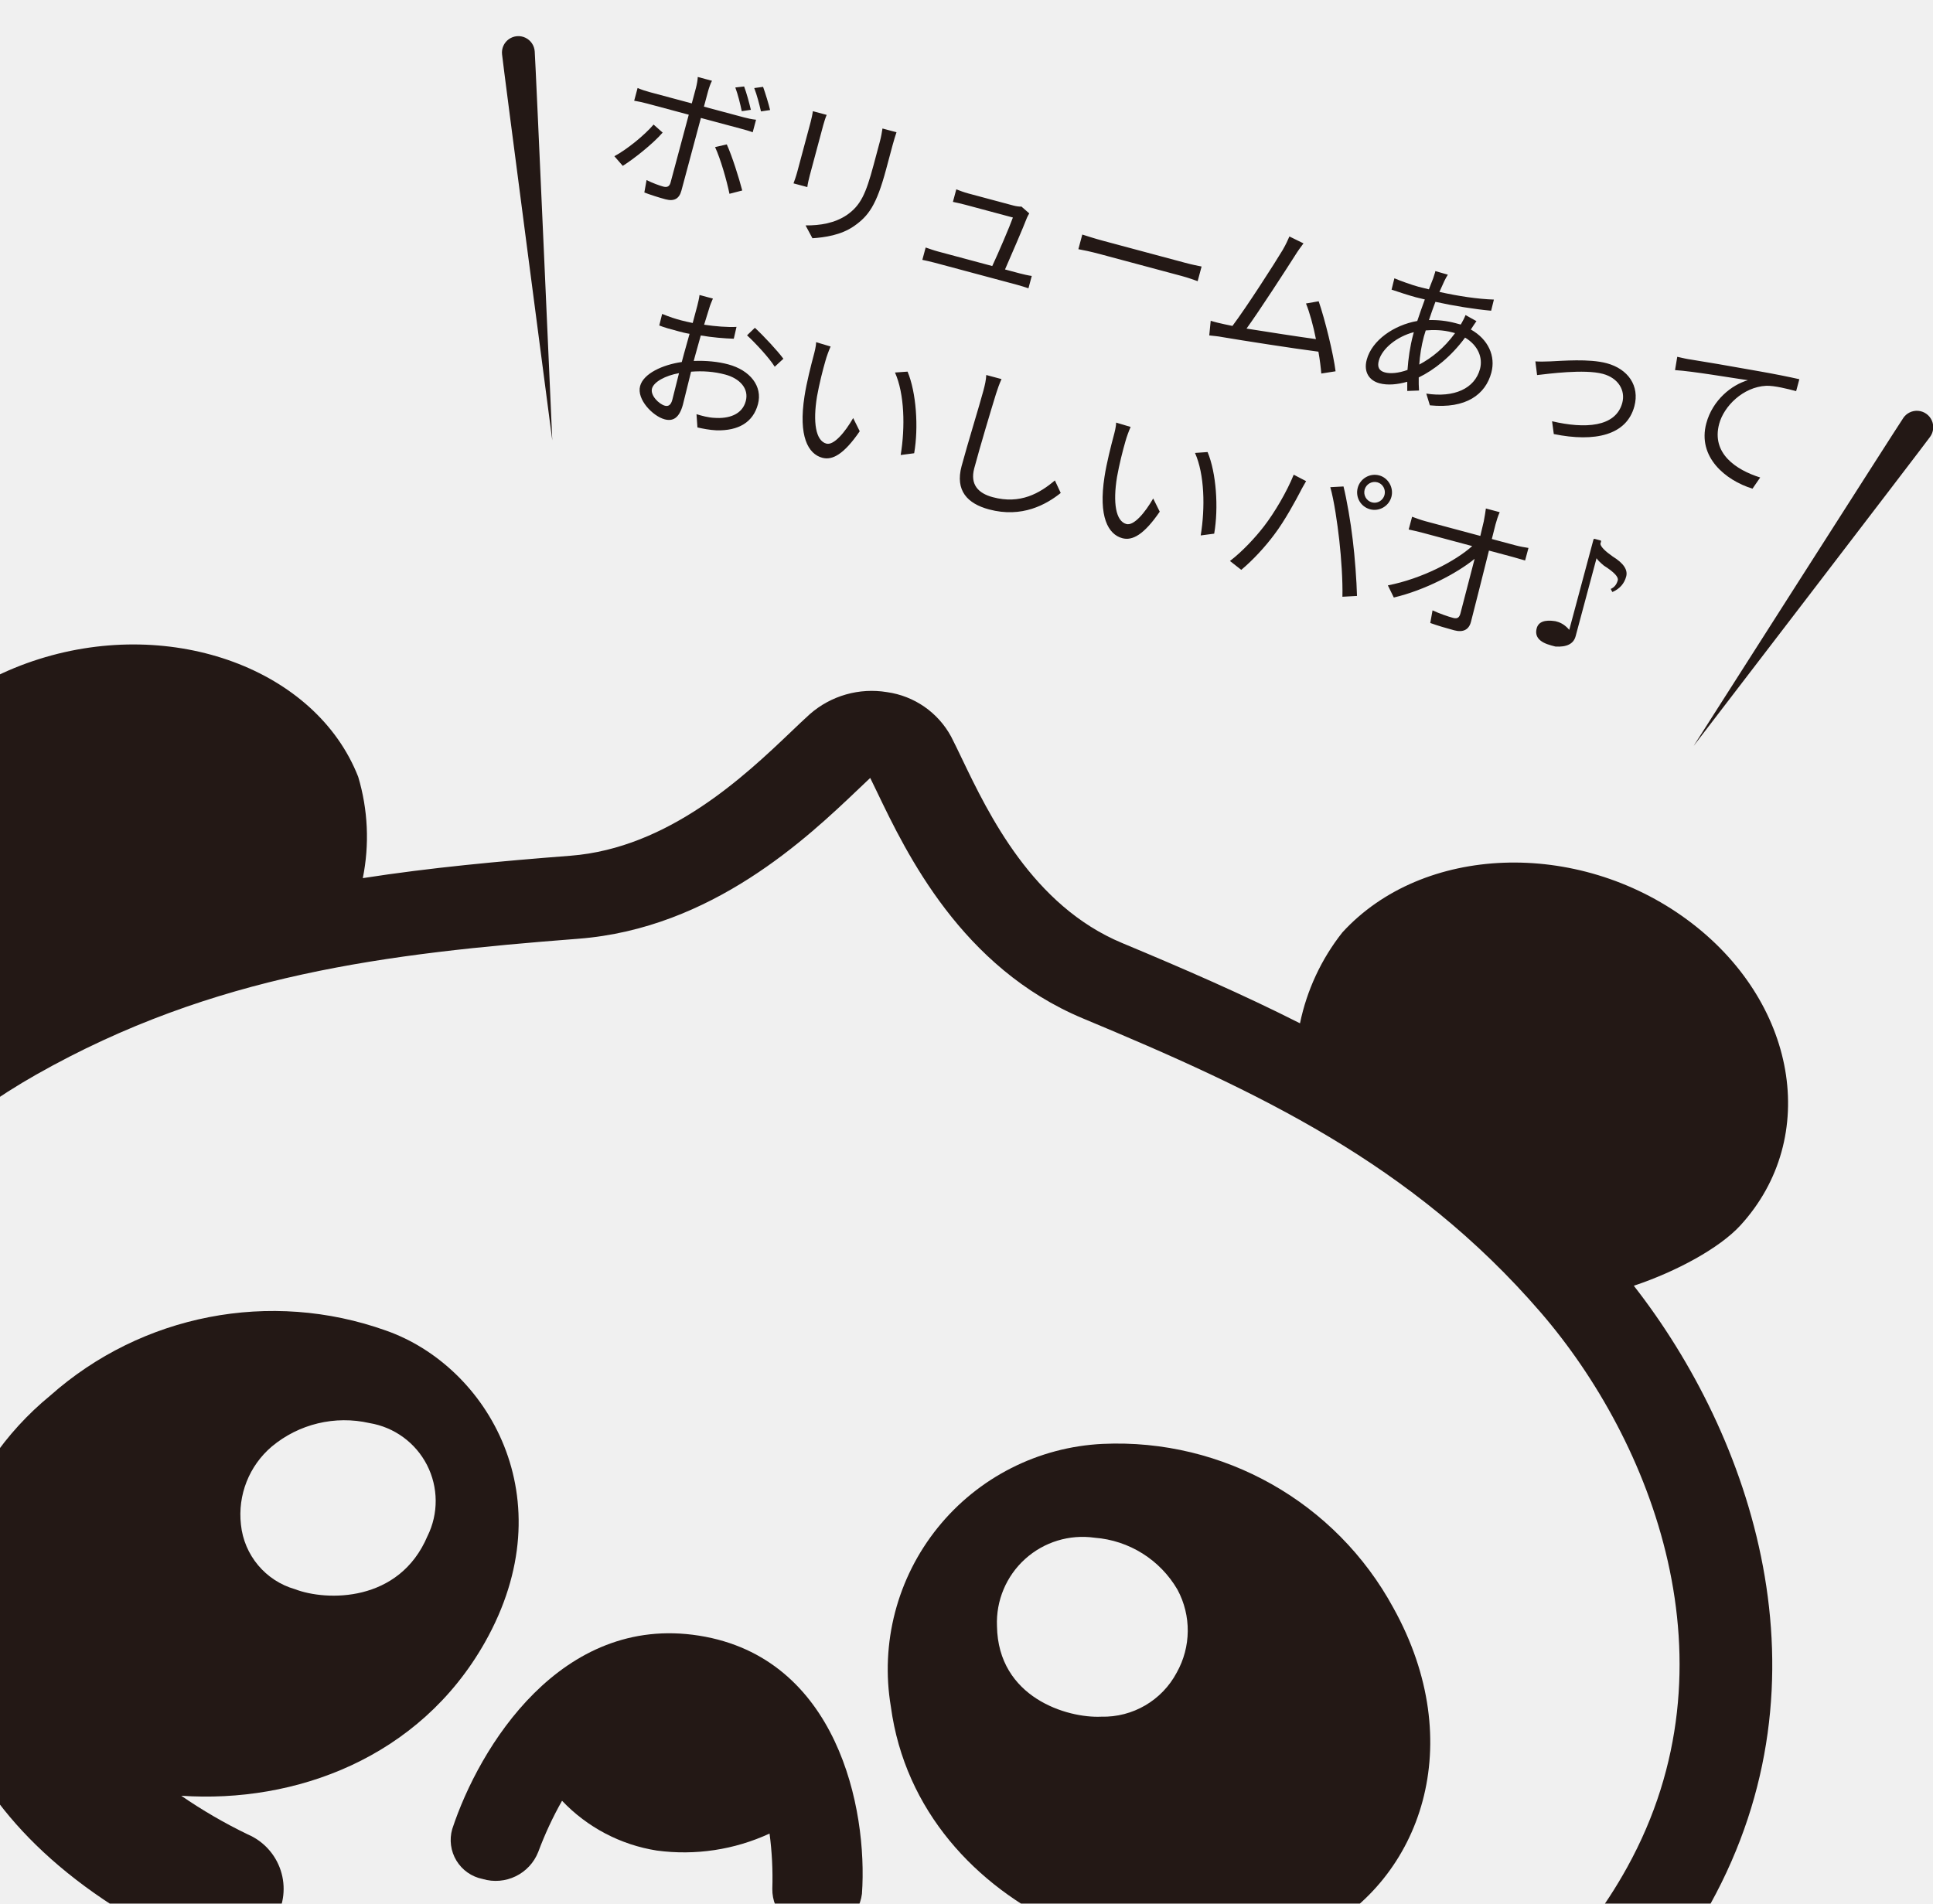
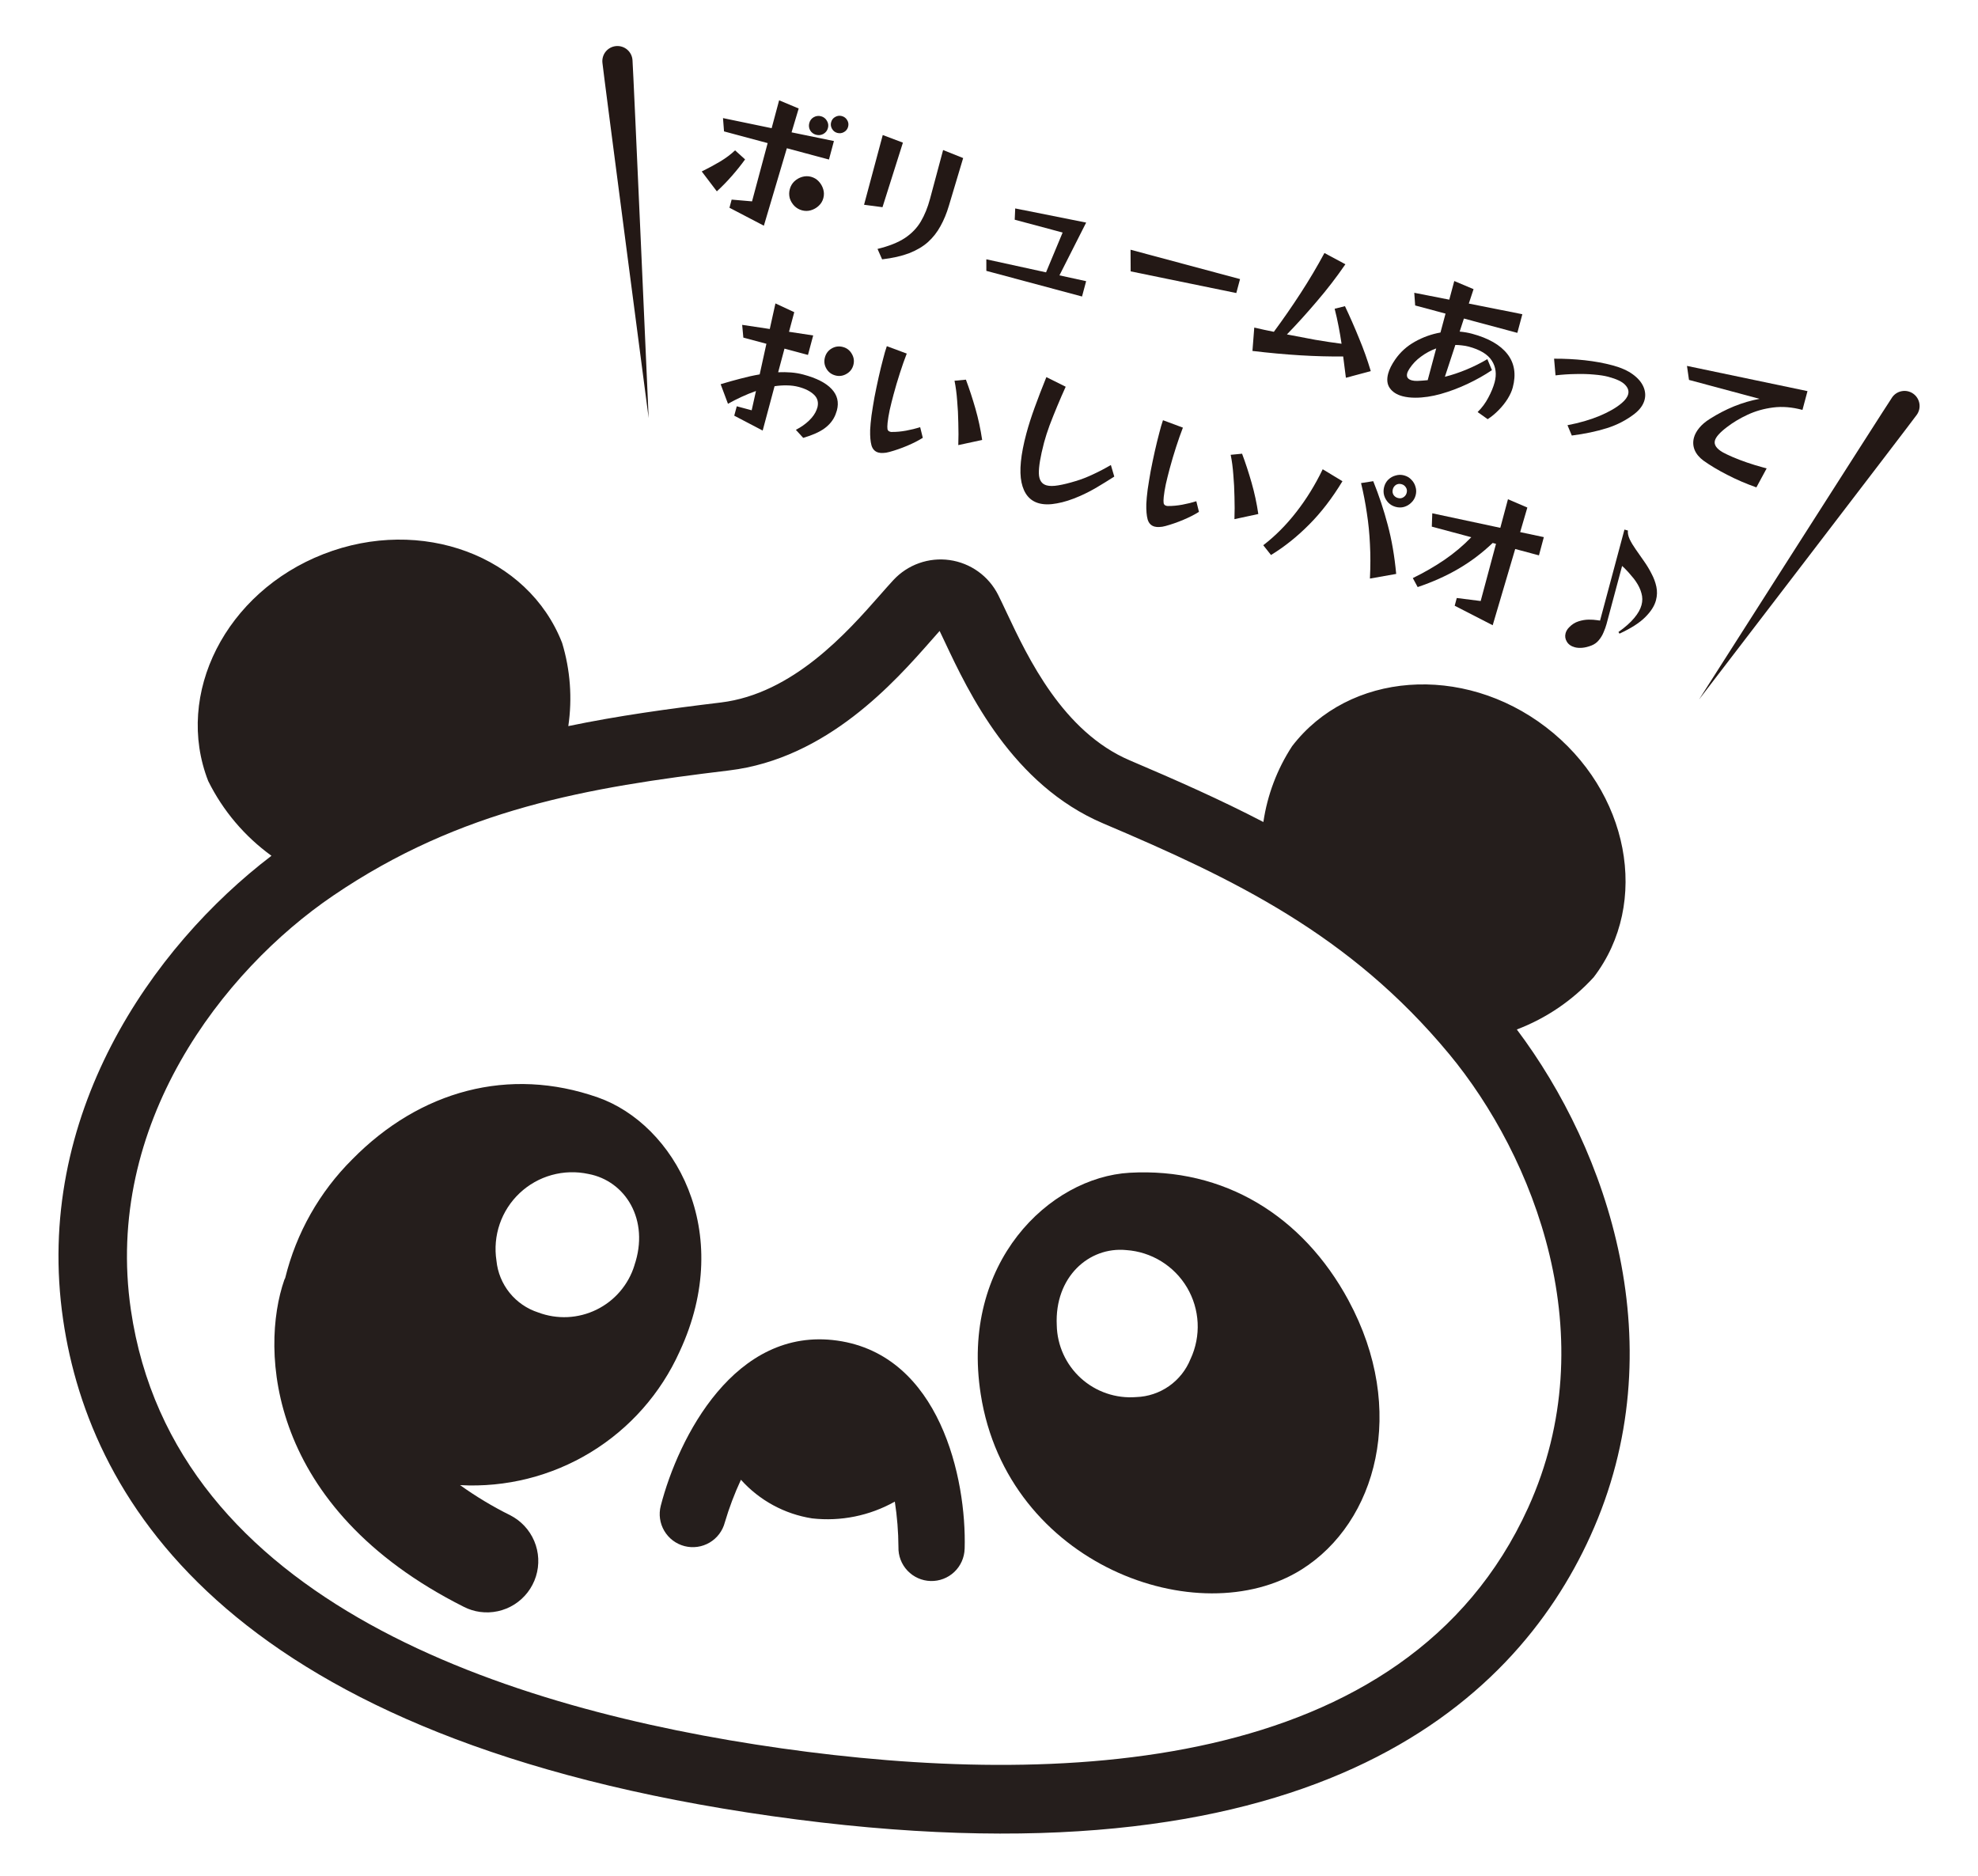
- <svg xmlns="http://www.w3.org/2000/svg" id="gorup_78" data-name="gorup 78" width="139.406" height="137.313" viewBox="0 0 139.406 137.313">
+ <svg xmlns="http://www.w3.org/2000/svg" width="155" height="147" viewBox="0 0 155 147" fill="none">
+   <g clip-path="url(#clip0_222_97)">
+     <rect width="155" height="147" fill="white" />
+     <path d="M49.564 4.719C49.621 5.37 50.83 32.762 50.83 32.762C50.83 32.762 47.265 5.576 47.208 4.926C47.19 4.769 47.203 4.61 47.248 4.458C47.292 4.306 47.366 4.165 47.466 4.042C47.566 3.92 47.689 3.818 47.829 3.744C47.969 3.67 48.122 3.625 48.279 3.611C48.437 3.597 48.596 3.615 48.746 3.664C48.897 3.712 49.036 3.79 49.156 3.894C49.276 3.997 49.373 4.123 49.443 4.265C49.514 4.407 49.554 4.561 49.564 4.719Z" fill="#231815" />
+     <path d="M148.255 31.164C147.88 31.699 133.137 54.816 133.137 54.816C133.137 54.816 149.818 33.055 150.193 32.516C150.287 32.389 150.354 32.244 150.391 32.091C150.428 31.938 150.434 31.778 150.408 31.623C150.382 31.467 150.326 31.318 150.242 31.184C150.158 31.051 150.048 30.935 149.919 30.845C149.79 30.754 149.643 30.691 149.489 30.657C149.335 30.624 149.176 30.622 149.021 30.652C148.865 30.681 148.718 30.741 148.586 30.828C148.455 30.916 148.342 31.029 148.255 31.16V31.164Z" fill="#231815" />
+     <path d="M137.634 38.191C136.821 37.904 136.063 37.577 135.357 37.21C134.649 36.85 134.026 36.478 133.487 36.094C133.158 35.851 132.927 35.572 132.795 35.259C132.67 34.947 132.652 34.625 132.741 34.293C132.808 34.041 132.946 33.788 133.153 33.534C133.36 33.28 133.636 33.045 133.98 32.828C134.586 32.441 135.22 32.112 135.88 31.841C136.548 31.572 137.215 31.375 137.882 31.253L132.353 29.77L132.195 28.672L141.639 30.648L141.245 32.12C140.43 31.901 139.662 31.838 138.941 31.931C138.22 32.024 137.555 32.213 136.945 32.498C136.344 32.777 135.805 33.1 135.328 33.467C134.776 33.884 134.461 34.236 134.383 34.525C134.296 34.849 134.504 35.156 135.006 35.446C135.195 35.55 135.455 35.674 135.788 35.818C136.121 35.961 136.492 36.103 136.903 36.244C137.314 36.385 137.721 36.51 138.125 36.618L138.439 36.702L137.634 38.191Z" fill="#231815" />
+     <path d="M122.831 33.318C123.776 33.138 124.614 32.895 125.346 32.589C126.077 32.282 126.654 31.95 127.075 31.591C127.354 31.357 127.525 31.124 127.586 30.893C127.656 30.633 127.573 30.383 127.336 30.142C127.106 29.902 126.67 29.696 126.028 29.524C125.732 29.445 125.358 29.387 124.903 29.35C124.459 29.308 123.975 29.295 123.453 29.309C122.933 29.317 122.413 29.352 121.894 29.413L121.781 28.107C122.601 28.103 123.402 28.144 124.183 28.229C124.965 28.315 125.691 28.448 126.361 28.628C127.018 28.804 127.546 29.038 127.947 29.331C128.348 29.624 128.625 29.946 128.779 30.297C128.932 30.647 128.962 30.995 128.87 31.341C128.763 31.738 128.504 32.098 128.093 32.421C127.449 32.921 126.721 33.298 125.911 33.552C125.1 33.806 124.187 33.998 123.17 34.128L122.831 33.318Z" fill="#231815" />
+     <path d="M115.789 32.288C116.124 31.96 116.402 31.586 116.623 31.166C116.853 30.741 117.019 30.337 117.122 29.955C117.292 29.32 117.219 28.755 116.903 28.261C116.587 27.766 115.982 27.399 115.088 27.159C114.922 27.115 114.748 27.084 114.567 27.066C114.396 27.043 114.221 27.031 114.044 27.03L113.224 29.524C113.788 29.382 114.353 29.193 114.918 28.958C115.484 28.723 116.028 28.451 116.552 28.143L116.912 29.005C116.328 29.398 115.69 29.756 115 30.082C114.31 30.407 113.613 30.669 112.911 30.867C112.208 31.065 111.54 31.164 110.905 31.164C110.534 31.165 110.197 31.125 109.894 31.044C109.447 30.924 109.117 30.712 108.905 30.407C108.698 30.112 108.656 29.734 108.78 29.272C108.869 28.94 109.053 28.572 109.331 28.168C109.734 27.587 110.249 27.122 110.877 26.773C111.513 26.417 112.18 26.179 112.878 26.056L113.275 24.574L110.895 23.936L110.825 22.943L113.568 23.481L113.96 22.021L115.471 22.658L115.099 23.787L119.294 24.622L118.902 26.083L114.715 24.96L114.382 25.984C114.548 25.998 114.713 26.019 114.875 26.047C115.038 26.075 115.195 26.109 115.347 26.15C116.638 26.496 117.563 27.026 118.121 27.741C118.68 28.455 118.82 29.331 118.541 30.37C118.468 30.644 118.335 30.937 118.143 31.249C117.953 31.554 117.72 31.847 117.443 32.129C117.176 32.405 116.888 32.644 116.578 32.847L115.789 32.288ZM112.544 27.301C112.116 27.457 111.718 27.671 111.351 27.944C110.986 28.209 110.686 28.523 110.45 28.885C110.409 28.951 110.372 29.015 110.34 29.076C110.311 29.13 110.288 29.186 110.272 29.243C110.232 29.395 110.245 29.518 110.312 29.613C110.381 29.702 110.488 29.765 110.632 29.804C110.755 29.837 110.898 29.852 111.061 29.849C111.335 29.837 111.607 29.817 111.877 29.79L112.544 27.301Z" fill="#231815" />
+     <path d="M105.467 29.602L105.254 27.932C103.121 27.956 100.751 27.811 98.144 27.499L98.287 25.67C98.543 25.723 98.799 25.78 99.053 25.841C99.317 25.896 99.573 25.949 99.822 26C100.551 25.013 101.251 24.002 101.922 22.968C102.594 21.934 103.215 20.887 103.786 19.826L105.428 20.707C104.732 21.719 103.99 22.684 103.202 23.601C102.422 24.521 101.637 25.389 100.846 26.205C101.61 26.356 102.349 26.496 103.064 26.626C103.781 26.749 104.469 26.852 105.127 26.936C105.062 26.485 104.985 26.036 104.897 25.587C104.811 25.131 104.707 24.666 104.586 24.193L105.394 23.992C105.784 24.816 106.151 25.652 106.496 26.502C106.849 27.347 107.156 28.206 107.416 29.08L105.467 29.602Z" fill="#231815" />
+     <path d="M88.601 21.264L88.592 19.568L97.172 21.869L96.879 22.962L88.601 21.264Z" fill="#231815" />
+     <path d="M77.292 21.224L77.291 20.319L81.969 21.341L83.27 18.222L79.515 17.216L79.554 16.333L85.114 17.441L83.02 21.577L85.112 22.033L84.79 23.234L77.292 21.224Z" fill="#231815" />
+     <path d="M68.764 19.506C69.657 19.289 70.371 19.005 70.906 18.654C71.443 18.295 71.861 17.862 72.159 17.354C72.458 16.847 72.697 16.258 72.877 15.587L73.904 11.756L75.475 12.386L74.363 16.101C74.186 16.703 73.964 17.243 73.697 17.72C73.437 18.199 73.108 18.618 72.711 18.975C72.315 19.325 71.824 19.615 71.237 19.844C70.651 20.066 69.948 20.225 69.125 20.322L68.764 19.506ZM67.709 16.045L69.174 10.581L70.754 11.178L69.154 16.235L67.709 16.045Z" fill="#231815" />
+     <path d="M66.46 9.934C66.411 10.115 66.305 10.252 66.14 10.347C65.975 10.442 65.799 10.465 65.612 10.415C65.431 10.366 65.294 10.26 65.199 10.095C65.104 9.93 65.08 9.758 65.129 9.578C65.179 9.39 65.285 9.252 65.448 9.164C65.613 9.069 65.785 9.046 65.966 9.094C66.153 9.145 66.294 9.252 66.389 9.417C66.486 9.574 66.51 9.747 66.46 9.934ZM57.162 16.279L57.333 15.641L58.931 15.779L60.155 11.213L56.736 10.296L56.656 9.254L60.468 10.045L61.054 7.859L62.587 8.502L62.028 10.37L65.348 11.051L64.959 12.501L61.659 11.616L59.858 17.686L57.162 16.279ZM64.879 10.033C64.825 10.235 64.706 10.388 64.523 10.494C64.342 10.592 64.151 10.614 63.949 10.56C63.747 10.506 63.592 10.391 63.485 10.215C63.386 10.034 63.364 9.843 63.418 9.641C63.472 9.439 63.586 9.288 63.76 9.187C63.943 9.082 64.136 9.056 64.338 9.11C64.54 9.164 64.693 9.283 64.799 9.466C64.906 9.642 64.933 9.831 64.879 10.033ZM54.99 13.435C55.489 13.19 55.968 12.932 56.427 12.661C56.888 12.382 57.28 12.089 57.602 11.781L58.386 12.49C58.089 12.905 57.746 13.335 57.356 13.78C56.967 14.224 56.572 14.629 56.173 14.993L54.99 13.435ZM64.519 15.526C64.456 15.764 64.332 15.967 64.148 16.134C63.973 16.296 63.768 16.411 63.533 16.48C63.307 16.543 63.079 16.544 62.848 16.482C62.617 16.42 62.417 16.304 62.245 16.134C62.076 15.958 61.957 15.755 61.886 15.528C61.825 15.295 61.826 15.059 61.89 14.821C61.954 14.583 62.07 14.382 62.237 14.219C62.414 14.05 62.62 13.931 62.855 13.862C63.09 13.794 63.322 13.79 63.553 13.852C63.791 13.916 63.991 14.036 64.153 14.21C64.322 14.387 64.441 14.593 64.51 14.828C64.58 15.055 64.583 15.288 64.519 15.526Z" fill="#231815" />
+     <path d="M126.825 49.525C127.36 49.143 127.771 48.778 128.058 48.429C128.352 48.083 128.543 47.744 128.632 47.412C128.717 47.095 128.715 46.785 128.626 46.483C128.546 46.175 128.395 45.86 128.172 45.537C128.084 45.406 127.971 45.263 127.834 45.111C127.707 44.953 127.576 44.805 127.442 44.669C127.316 44.535 127.206 44.428 127.111 44.348L125.89 48.904C125.835 49.105 125.758 49.321 125.658 49.549C125.568 49.772 125.443 49.978 125.284 50.168C125.134 50.352 124.942 50.49 124.709 50.582C124.45 50.682 124.21 50.742 123.988 50.76C123.767 50.778 123.574 50.764 123.408 50.72C123.119 50.643 122.911 50.498 122.782 50.285C122.653 50.073 122.62 49.852 122.682 49.621C122.726 49.455 122.818 49.301 122.956 49.161C123.172 48.933 123.419 48.775 123.698 48.687C123.976 48.599 124.243 48.555 124.499 48.554C124.754 48.553 124.963 48.566 125.126 48.594C125.297 48.617 125.383 48.629 125.383 48.629L127.295 41.498L127.566 41.571C127.542 41.773 127.589 42.002 127.706 42.258C127.825 42.506 127.985 42.773 128.187 43.059C128.389 43.346 128.598 43.645 128.816 43.959C129.041 44.274 129.239 44.602 129.411 44.942C129.591 45.276 129.72 45.62 129.795 45.973C129.871 46.325 129.86 46.682 129.763 47.043C129.646 47.483 129.365 47.922 128.923 48.36C128.488 48.8 127.816 49.231 126.907 49.652L126.825 49.525Z" fill="#231815" />
+     <path d="M113.993 47.465L114.155 46.859L116.029 47.095L117.23 42.615L116.97 42.546C116.14 43.336 115.244 44.012 114.281 44.573C113.328 45.13 112.265 45.606 111.091 46.003L110.712 45.298C111.592 44.869 112.42 44.392 113.195 43.865C113.973 43.331 114.672 42.741 115.293 42.096L112.199 41.266L112.236 40.221L117.567 41.36L118.167 39.12L119.686 39.771L119.123 41.696L120.978 42.089L120.595 43.518L118.734 43.019L116.97 48.994L113.993 47.465Z" fill="#231815" />
+     <path d="M110.931 38.816C110.871 39.039 110.758 39.229 110.592 39.386C110.434 39.544 110.245 39.656 110.027 39.721C109.817 39.781 109.597 39.78 109.366 39.718C109.143 39.658 108.952 39.549 108.793 39.391C108.637 39.225 108.526 39.033 108.461 38.814C108.403 38.598 108.404 38.378 108.464 38.154C108.526 37.923 108.635 37.732 108.791 37.581C108.957 37.424 109.148 37.317 109.365 37.259C109.583 37.194 109.804 37.191 110.028 37.251C110.259 37.313 110.449 37.426 110.598 37.59C110.757 37.748 110.865 37.936 110.923 38.152C110.99 38.364 110.993 38.585 110.931 38.816ZM110.227 38.627C110.272 38.461 110.252 38.317 110.169 38.194C110.088 38.064 109.976 37.98 109.831 37.941C109.665 37.896 109.517 37.915 109.387 37.996C109.265 38.079 109.184 38.193 109.145 38.337C109.101 38.503 109.119 38.651 109.2 38.781C109.283 38.904 109.397 38.984 109.541 39.023C109.707 39.067 109.851 39.048 109.974 38.965C110.104 38.884 110.189 38.771 110.227 38.627ZM107.35 45.336C107.397 44.382 107.398 43.486 107.352 42.646C107.314 41.808 107.233 40.998 107.111 40.215C106.997 39.427 106.845 38.64 106.654 37.854L107.61 37.705C108.06 38.823 108.438 39.964 108.745 41.129C109.058 42.295 109.279 43.576 109.408 44.972L107.35 45.336ZM98.992 42.724C99.938 41.996 100.8 41.129 101.58 40.124C102.369 39.114 103.059 37.996 103.65 36.771L105.197 37.707C104.392 39.038 103.519 40.172 102.579 41.111C101.647 42.052 100.653 42.845 99.599 43.49L98.992 42.724Z" fill="#231815" />
+     <path d="M93.952 40.109C93.608 40.326 93.201 40.534 92.73 40.732C92.259 40.931 91.794 41.092 91.336 41.217C91.152 41.268 90.99 41.294 90.851 41.295C90.709 41.304 90.585 41.294 90.476 41.264C90.202 41.191 90.021 41.003 89.931 40.701C89.85 40.401 89.815 39.997 89.827 39.49C89.841 39.177 89.877 38.8 89.933 38.358C89.999 37.912 90.077 37.434 90.167 36.925C90.266 36.41 90.374 35.894 90.489 35.376C90.607 34.851 90.728 34.358 90.851 33.896C90.898 33.723 90.943 33.553 90.988 33.387C91.039 33.223 91.088 33.07 91.134 32.928L92.695 33.509C92.521 33.957 92.342 34.466 92.158 35.035C91.976 35.597 91.811 36.156 91.662 36.711C91.546 37.144 91.444 37.554 91.356 37.94C91.277 38.321 91.223 38.654 91.192 38.94C91.17 39.166 91.168 39.331 91.187 39.437C91.214 39.537 91.278 39.601 91.379 39.628C91.401 39.633 91.426 39.64 91.455 39.648C91.486 39.648 91.516 39.649 91.547 39.65C91.879 39.653 92.243 39.62 92.641 39.548C93.048 39.472 93.417 39.381 93.746 39.276L93.952 40.109ZM96.733 40.681C96.754 40.114 96.755 39.534 96.736 38.941C96.726 38.343 96.696 37.763 96.646 37.201C96.605 36.633 96.536 36.112 96.439 35.638L97.331 35.552C97.602 36.274 97.85 37.033 98.078 37.828C98.305 38.624 98.481 39.44 98.604 40.278L96.733 40.681Z" fill="#231815" />
+     <path d="M87.317 37.344C86.85 37.644 86.396 37.925 85.955 38.185C85.523 38.441 85.084 38.667 84.637 38.864C83.971 39.157 83.366 39.35 82.823 39.444C82.284 39.548 81.817 39.546 81.42 39.44C80.699 39.246 80.242 38.702 80.049 37.808C79.858 36.906 79.984 35.625 80.429 33.966C80.597 33.339 80.814 32.659 81.081 31.926C81.349 31.186 81.654 30.394 81.996 29.55L83.51 30.304C83.284 30.8 83.063 31.309 82.846 31.831C82.629 32.352 82.428 32.855 82.244 33.34C82.069 33.819 81.93 34.253 81.825 34.642L81.805 34.718C81.526 35.788 81.394 36.583 81.408 37.105C81.425 37.62 81.628 37.93 82.018 38.034C82.249 38.096 82.55 38.096 82.922 38.033C83.302 37.972 83.761 37.86 84.3 37.695C84.737 37.565 85.191 37.389 85.66 37.166C86.137 36.946 86.6 36.703 87.05 36.437L87.317 37.344Z" fill="#231815" />
+     <path d="M72.312 34.307C71.968 34.524 71.56 34.731 71.09 34.93C70.619 35.128 70.154 35.29 69.695 35.414C69.512 35.465 69.35 35.492 69.21 35.493C69.069 35.502 68.944 35.491 68.836 35.462C68.562 35.389 68.38 35.201 68.291 34.899C68.209 34.598 68.174 34.195 68.187 33.688C68.201 33.374 68.237 32.997 68.293 32.556C68.358 32.11 68.436 31.632 68.526 31.123C68.626 30.608 68.733 30.092 68.849 29.574C68.966 29.049 69.087 28.555 69.211 28.094C69.257 27.921 69.303 27.751 69.347 27.585C69.399 27.421 69.448 27.268 69.494 27.126L71.055 27.706C70.88 28.155 70.701 28.663 70.518 29.233C70.336 29.795 70.171 30.354 70.022 30.909C69.906 31.342 69.804 31.751 69.716 32.138C69.637 32.518 69.582 32.852 69.552 33.138C69.53 33.364 69.528 33.529 69.546 33.635C69.574 33.735 69.638 33.798 69.739 33.825C69.76 33.831 69.786 33.838 69.814 33.846C69.845 33.846 69.876 33.847 69.907 33.847C70.238 33.851 70.603 33.817 71.001 33.746C71.408 33.67 71.776 33.579 72.106 33.474L72.312 34.307ZM75.093 34.878C75.114 34.312 75.114 33.732 75.095 33.139C75.086 32.541 75.056 31.961 75.005 31.398C74.964 30.831 74.895 30.31 74.798 29.835L75.691 29.75C75.961 30.472 76.21 31.231 76.438 32.026C76.665 32.822 76.841 33.638 76.964 34.475L75.093 34.878Z" fill="#231815" />
+     <path d="M62.366 33.681C62.77 33.473 63.113 33.232 63.395 32.96C63.686 32.682 63.887 32.392 63.999 32.09C64.005 32.068 64.011 32.046 64.017 32.025C64.032 31.998 64.042 31.973 64.048 31.952C64.158 31.541 64.071 31.2 63.788 30.931C63.512 30.664 63.114 30.46 62.594 30.321C62.299 30.242 61.989 30.201 61.664 30.199C61.349 30.192 61.027 30.214 60.696 30.264L59.765 33.738L57.537 32.572L57.735 31.836L58.903 32.15L59.239 30.639C58.863 30.77 58.49 30.922 58.12 31.093C57.749 31.264 57.391 31.447 57.045 31.64L56.471 30.106C56.984 29.95 57.498 29.805 58.013 29.673C58.53 29.533 59.036 29.421 59.53 29.337L60.057 26.938L58.25 26.454L58.158 25.455L60.321 25.78L60.765 23.776L62.24 24.462L61.828 25.998L63.723 26.286L63.314 27.812L61.474 27.318L60.978 29.169C61.33 29.155 61.669 29.16 61.994 29.186C62.327 29.213 62.645 29.268 62.948 29.349C63.98 29.625 64.718 30.001 65.162 30.476C65.615 30.953 65.754 31.516 65.579 32.165C65.566 32.216 65.548 32.269 65.525 32.325C65.512 32.375 65.493 32.428 65.471 32.484C65.302 32.91 65.016 33.271 64.613 33.565C64.218 33.853 63.661 34.102 62.94 34.311L62.366 33.681ZM66.871 28.603C66.788 28.913 66.605 29.146 66.324 29.303C66.049 29.461 65.761 29.5 65.458 29.419C65.147 29.335 64.913 29.157 64.755 28.882C64.596 28.608 64.559 28.316 64.642 28.005C64.725 27.695 64.904 27.461 65.178 27.302C65.453 27.144 65.745 27.107 66.055 27.19C66.358 27.271 66.589 27.449 66.747 27.723C66.913 28 66.954 28.293 66.871 28.603Z" fill="#231815" />
+     <path d="M124.623 120.367C118.579 133.661 102.544 148.265 60.479 142.308C18.415 136.351 7.063 117.874 4.948 103.421C2.608 87.441 11.911 74.196 21.273 67.058C19.169 65.536 17.467 63.525 16.315 61.199C13.648 54.365 17.694 46.403 25.351 43.417C33.008 40.432 41.383 43.544 44.049 50.378C44.689 52.489 44.855 54.715 44.534 56.897C48.423 56.087 52.382 55.541 56.479 55.048C62.15 54.364 66.412 49.522 68.958 46.628C69.346 46.186 69.696 45.791 70.006 45.455C70.56 44.857 71.25 44.402 72.018 44.129C72.785 43.856 73.608 43.773 74.415 43.887C75.222 44.001 75.99 44.309 76.653 44.784C77.315 45.26 77.853 45.889 78.219 46.617C78.425 47.025 78.65 47.505 78.9 48.038C80.544 51.524 83.294 57.358 88.547 59.588C92.161 61.126 95.646 62.665 99.001 64.412C99.312 62.294 100.079 60.268 101.249 58.475C105.705 52.656 114.614 51.98 121.141 56.977C127.668 61.974 129.346 70.746 124.888 76.571C123.228 78.391 121.164 79.795 118.861 80.669C125.96 90.103 131.363 105.543 124.623 120.365M113.536 82.568C105.778 73.217 96.685 68.866 86.456 64.526C79.316 61.497 75.889 54.229 74.05 50.325C73.901 50.009 73.761 49.713 73.63 49.441C73.427 49.663 73.214 49.909 72.986 50.171C70.133 53.412 64.826 59.444 57.123 60.372C46.091 61.701 36.142 63.357 26.1 70.186C17.459 76.061 8.126 88.087 10.256 102.644C13.61 125.548 39.829 133.968 61.234 136.999C82.639 140.03 110.166 139.219 119.746 118.148C125.835 104.755 120.207 90.611 113.537 82.567" fill="#251E1C" />
+     <path d="M75.592 121.36C75.751 115.848 73.642 106.184 65.614 105.049C57.587 103.914 53.156 112.652 51.779 117.991C51.606 118.657 51.705 119.364 52.054 119.957C52.403 120.55 52.973 120.979 53.639 121.152C54.305 121.324 55.012 121.225 55.605 120.876C56.197 120.527 56.627 119.957 56.8 119.291C57.137 118.149 57.559 117.033 58.061 115.953C59.516 117.575 61.487 118.644 63.64 118.98C65.884 119.233 68.151 118.773 70.12 117.665C70.302 118.843 70.397 120.032 70.404 121.223C70.385 121.911 70.64 122.578 71.113 123.077C71.586 123.577 72.238 123.868 72.925 123.887C73.613 123.906 74.28 123.651 74.78 123.178C75.279 122.705 75.571 122.053 75.59 121.365" fill="#251E1C" />
+     <path d="M46.858 85.997C39.894 83.548 32.908 85.452 27.606 90.844C25.034 93.402 23.215 96.62 22.349 100.143C22.326 100.197 22.295 100.244 22.276 100.3C20.379 105.758 20.878 118.136 36.356 125.916C36.747 126.114 37.168 126.247 37.602 126.307C38.546 126.439 39.506 126.231 40.311 125.721C41.116 125.211 41.714 124.432 41.998 123.523C42.283 122.613 42.235 121.632 41.864 120.755C41.493 119.877 40.822 119.16 39.972 118.73C38.605 118.051 37.294 117.263 36.053 116.374C39.641 116.57 43.205 115.676 46.275 113.809C49.345 111.942 51.778 109.189 53.254 105.913C57.665 96.448 52.792 88.084 46.862 85.999M49.714 99.158C49.481 99.909 49.096 100.603 48.585 101.2C48.073 101.797 47.445 102.282 46.739 102.627C46.033 102.972 45.264 103.17 44.479 103.207C43.694 103.244 42.91 103.12 42.174 102.843C41.293 102.559 40.513 102.023 39.932 101.302C39.351 100.58 38.993 99.705 38.903 98.783C38.754 97.82 38.842 96.834 39.158 95.912C39.475 94.99 40.011 94.159 40.721 93.491C41.43 92.822 42.292 92.336 43.231 92.075C44.17 91.814 45.159 91.785 46.111 91.991C49.007 92.531 50.929 95.59 49.711 99.157" fill="#251E1C" />
+     <path d="M105.673 101.9C102.077 95.246 95.894 91.478 88.521 91.896C82.246 92.253 75.242 98.935 76.852 109.253C78.937 122.619 93.932 128.044 101.988 122.989C107.887 119.285 110.31 110.481 105.671 101.9M93.294 106.484C92.951 107.343 92.365 108.084 91.608 108.615C90.851 109.146 89.955 109.444 89.03 109.474C88.247 109.536 87.459 109.437 86.715 109.183C85.971 108.93 85.287 108.527 84.704 107.999C84.122 107.472 83.653 106.83 83.327 106.115C83.002 105.4 82.825 104.626 82.81 103.84C82.631 100.075 85.327 97.67 88.258 97.956C89.23 98.022 90.172 98.325 91.002 98.837C91.831 99.348 92.524 100.054 93.02 100.893C93.516 101.733 93.8 102.68 93.849 103.653C93.897 104.627 93.707 105.598 93.297 106.482" fill="#251E1C" />
+   </g>
  <defs>
-     <clipPath id="clip-path">
-       <rect id="Rectangle_13" data-name="Rectangle 13" width="134.75" height="93.152" fill="none" />
+     <clipPath id="clip0_222_97">
+       <rect width="155" height="147" fill="white" />
    </clipPath>
  </defs>
-   <g id="gorup_56" data-name="gorup 56" transform="translate(0 44.161)">
-     <g id="gorup_55" data-name="gorup 55" clip-path="url(#clip-path)">
-       <g id="gorup_54" data-name="gorup 54" transform="translate(-25.426 2.33)">
-         <g id="gorup_53" data-name="gorup 53">
-           <path id="path_27" data-name="path 27" d="M125.938,2098.045c-8.1,14.64-28.708,30.36-80.9,22.1s-65.568-29.347-67.6-45.59c-2.242-17.957,9.918-32.416,21.89-40.044-2.647-1.934-5.113-4.644-5.935-6.74-3.035-7.743,2.347-16.493,12.022-19.544s19.978.751,23.014,8.494a15.094,15.094,0,0,1,.332,7.309c4.882-.759,9.841-1.218,14.971-1.615,7.1-.549,12.618-5.8,15.915-8.943.5-.479.954-.909,1.356-1.273h0a6.763,6.763,0,0,1,5.563-1.586h0a6.24,6.24,0,0,1,4.62,3.2c.24.465.5,1.01.791,1.615,1.9,3.961,5.084,10.589,11.543,13.282,4.443,1.853,8.72,3.71,12.83,5.792a15.7,15.7,0,0,1,3.054-6.554c5.8-6.345,16.938-6.757,24.865-.922s9.648,15.708,3.843,22.053c-1.5,1.636-4.608,3.327-7.687,4.354C128.881,2064.259,134.968,2081.726,125.938,2098.045Zm-12.23-42.69c-9.272-10.748-20.432-15.96-33-21.2-8.774-3.659-12.739-11.916-14.867-16.352-.173-.359-.333-.695-.486-1-.259.242-.537.508-.834.791-3.694,3.517-10.567,10.062-20.211,10.808-13.811,1.068-26.286,2.543-39.1,9.8-11.022,6.242-23.167,19.336-21.125,35.7,3.214,25.739,35.549,36.149,62.109,40.349s60.916,4.337,73.751-18.864C128.1,2080.633,121.684,2064.6,113.708,2055.355Z" transform="translate(22.83 -2007.178)" fill="#231815" />
-           <path id="path_28" data-name="path 28" d="M58.787,2097.295c.431-6.158-1.787-17.046-11.748-18.622s-15.855,8.031-17.8,13.95a2.863,2.863,0,0,0,2.184,3.6,3.3,3.3,0,0,0,4.021-1.955,25.547,25.547,0,0,1,1.714-3.685,12,12,0,0,0,6.831,3.591,14.713,14.713,0,0,0,8.134-1.225,24.292,24.292,0,0,1,.2,3.989,3.028,3.028,0,0,0,3.033,3.07A3.129,3.129,0,0,0,58.787,2097.295Z" transform="translate(28.802 -2007.178)" fill="#231815" />
-           <path id="path_29" data-name="path 29" d="M28.281,2056.664a24.2,24.2,0,0,0-24.209,4.693,21.84,21.84,0,0,0-6.947,10.2c-.03.06-.072.112-.1.174-2.6,6.031-2.5,19.891,16.474,29.178a5.4,5.4,0,0,0,1.532.483,5.227,5.227,0,0,0,5.278-2.278,4.274,4.274,0,0,0-2-6.109,36.209,36.209,0,0,1-4.787-2.783c8.216.556,17.168-2.714,21.888-11.046C41.31,2068.758,35.588,2059.22,28.281,2056.664Zm3,14.824c-2.04,4.825-7.3,4.7-9.555,3.835a5.422,5.422,0,0,1-3.9-4.663,6.435,6.435,0,0,1,2.224-5.628,8.164,8.164,0,0,1,7.05-1.693A5.7,5.7,0,0,1,31.282,2071.488Z" transform="translate(24.976 -2007.178)" fill="#231815" />
-           <path id="path_30" data-name="path 30" d="M93.859,2076.676A22.668,22.668,0,0,0,72.9,2064.84a16.277,16.277,0,0,0-15.283,18.967c2.035,15.025,20.5,21.665,30.759,16.314C95.886,2096.2,99.279,2086.448,93.859,2076.676Zm-15.626,4.658a5.987,5.987,0,0,1-5.447,3.184c-2.45.116-7.439-1.375-7.518-6.535a6.178,6.178,0,0,1,7.042-6.374,7.573,7.573,0,0,1,5.98,3.754A6.207,6.207,0,0,1,78.233,2081.334Z" transform="translate(32.059 -2007.178)" fill="#231815" />
-         </g>
-       </g>
-     </g>
-   </g>
-   <g id="gorup_57" data-name="gorup 57" transform="translate(36.203 0)">
-     <path id="path_31" data-name="path 31" d="M36.642,1970.876c.057.651,1.266,28.043,1.266,28.043s-3.565-27.186-3.622-27.836a1.183,1.183,0,1,1,2.356-.207Z" transform="translate(-34.281 -1967.157)" fill="#231815" />
-     <path id="path_32" data-name="path 32" d="M135.333,1997.321c-.375.535-15.118,23.652-15.118,23.652s16.681-21.761,17.056-22.3a1.183,1.183,0,1,0-1.938-1.356Z" transform="translate(-34.281 -1967.157)" fill="#231815" />
-     <text id="ボリュームあって_おいしいパオ_" data-name="ボリュームあって おいしいパオ♪" transform="matrix(0.966, 0.259, -0.259, 0.966, 50.317, 24.204)" fill="#231815" font-size="11.201" font-family="RocknRollOne-Regular, RocknRoll One">
-       <tspan x="-44.805" y="0">ボリュームあって</tspan>
-       <tspan x="-39.204" y="15.47">おいしいパオ♪</tspan>
-     </text>
-   </g>
</svg>
